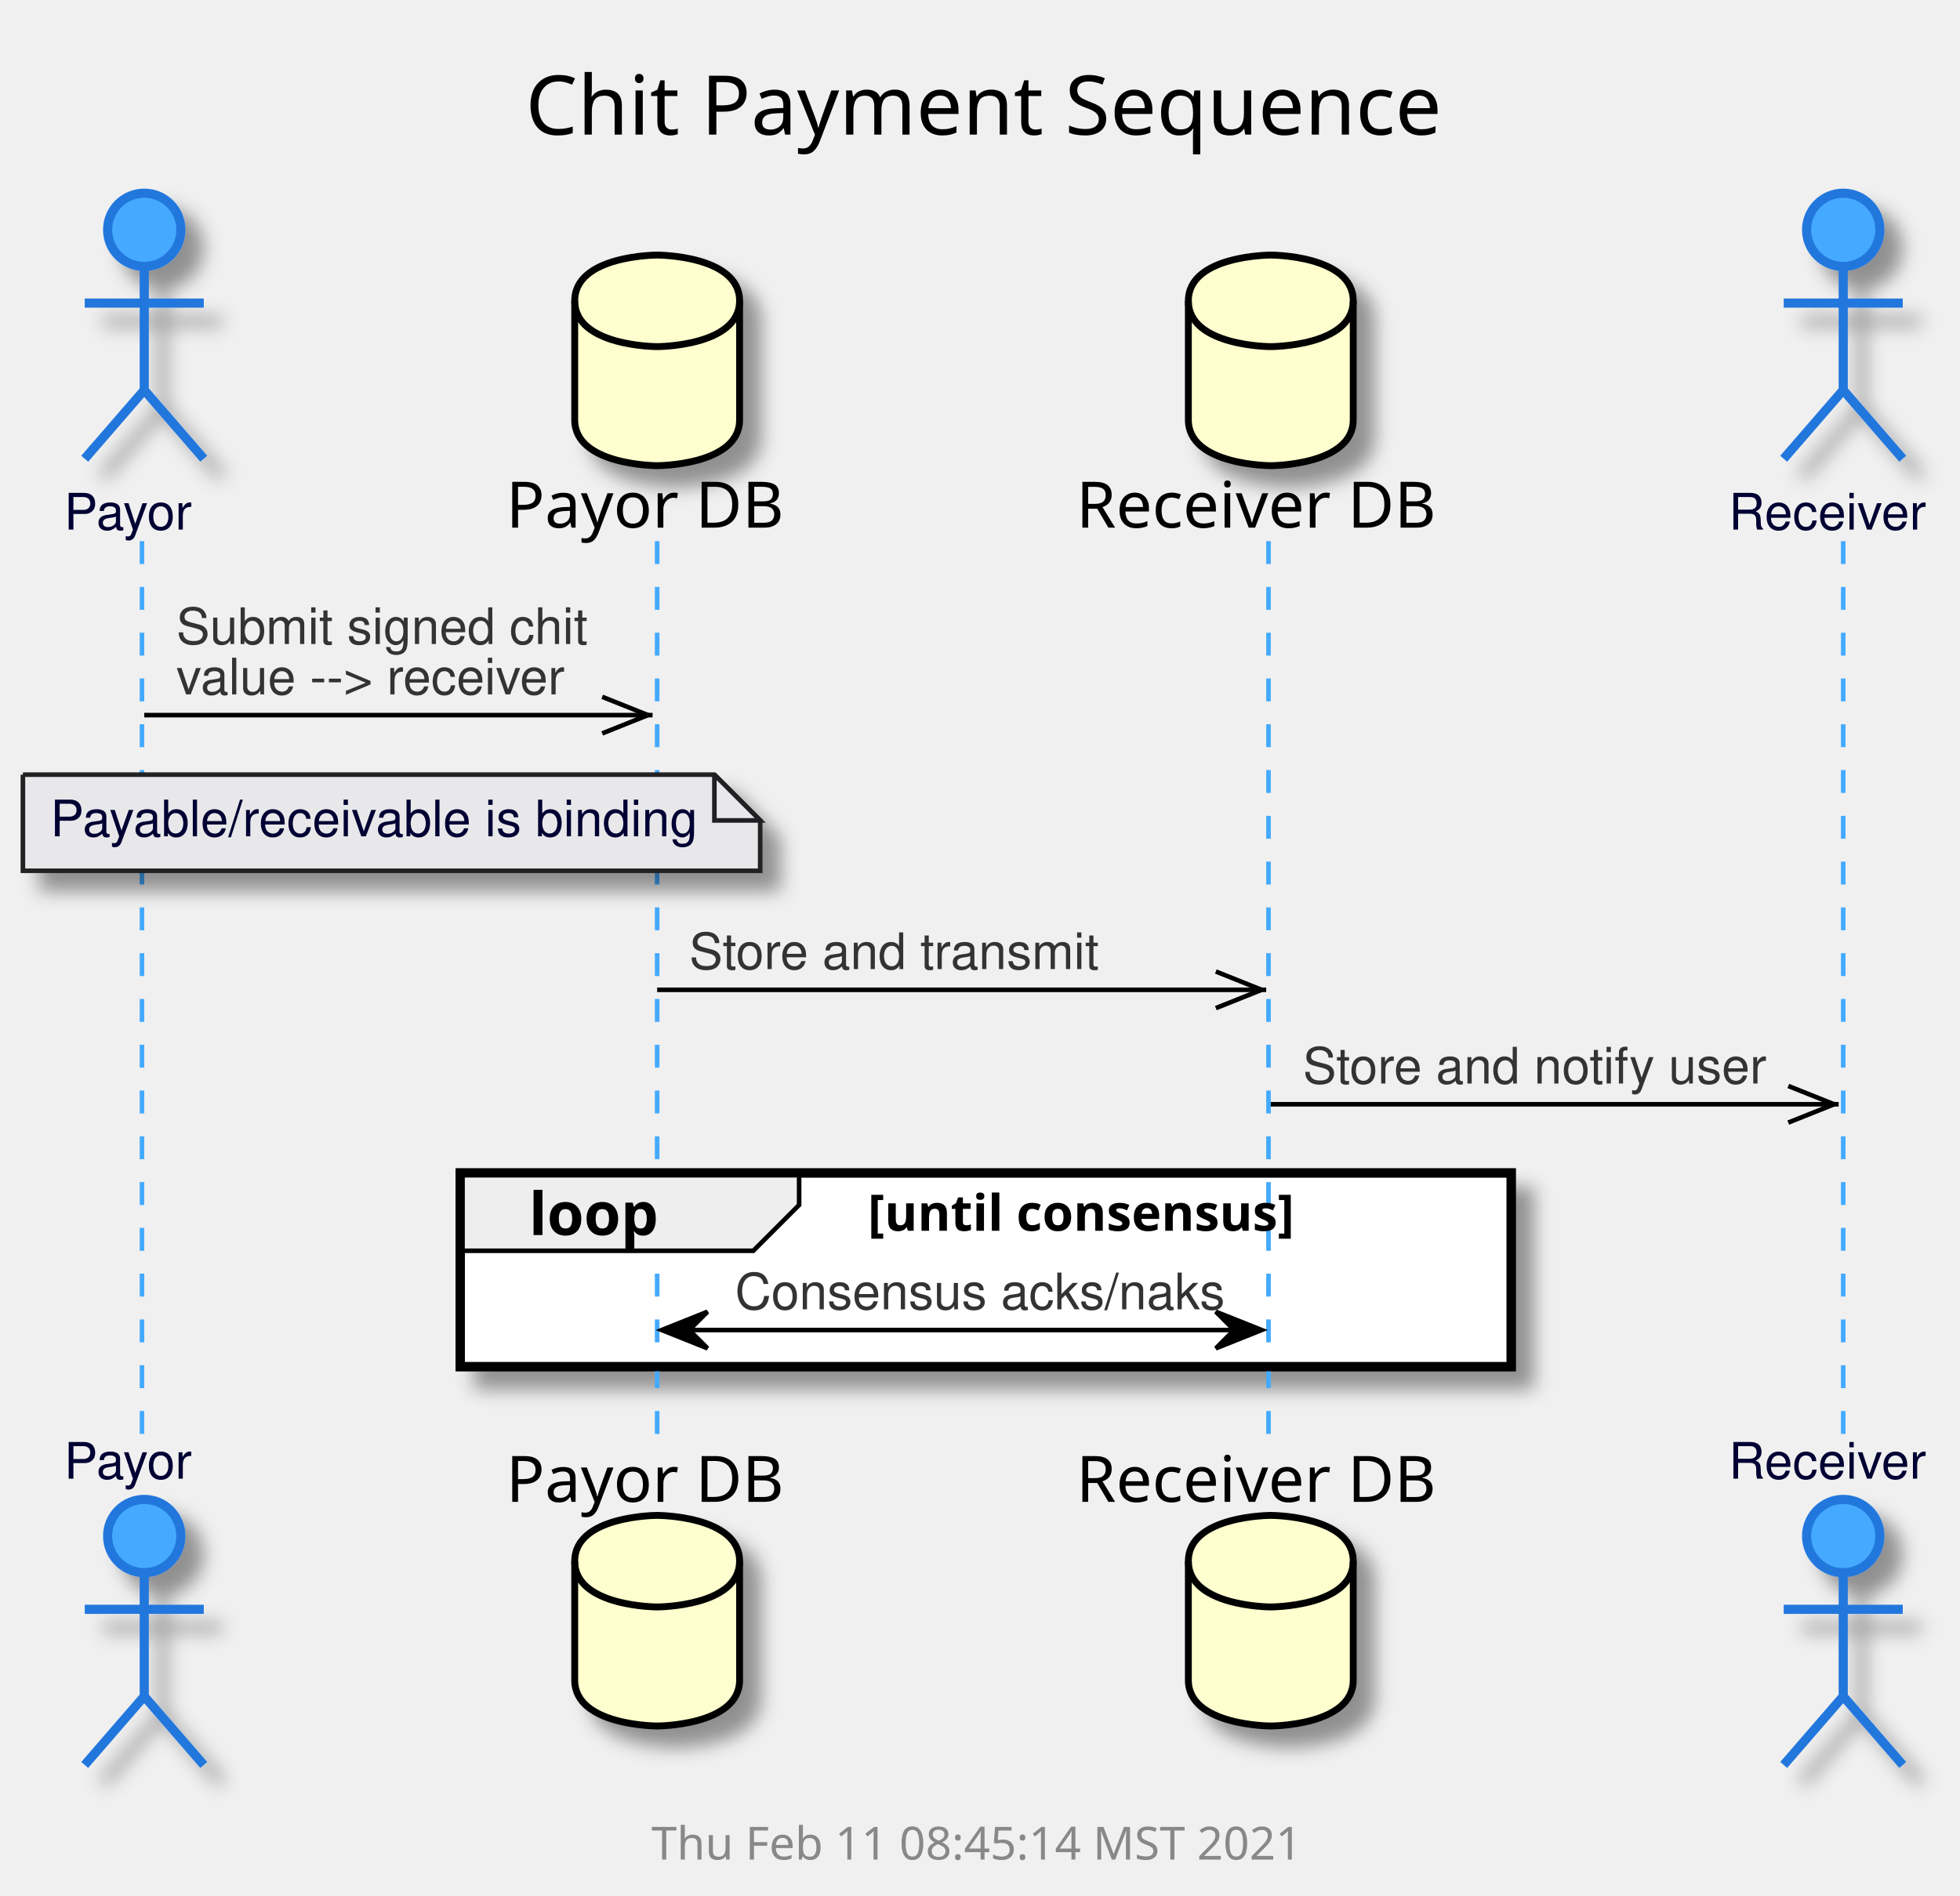
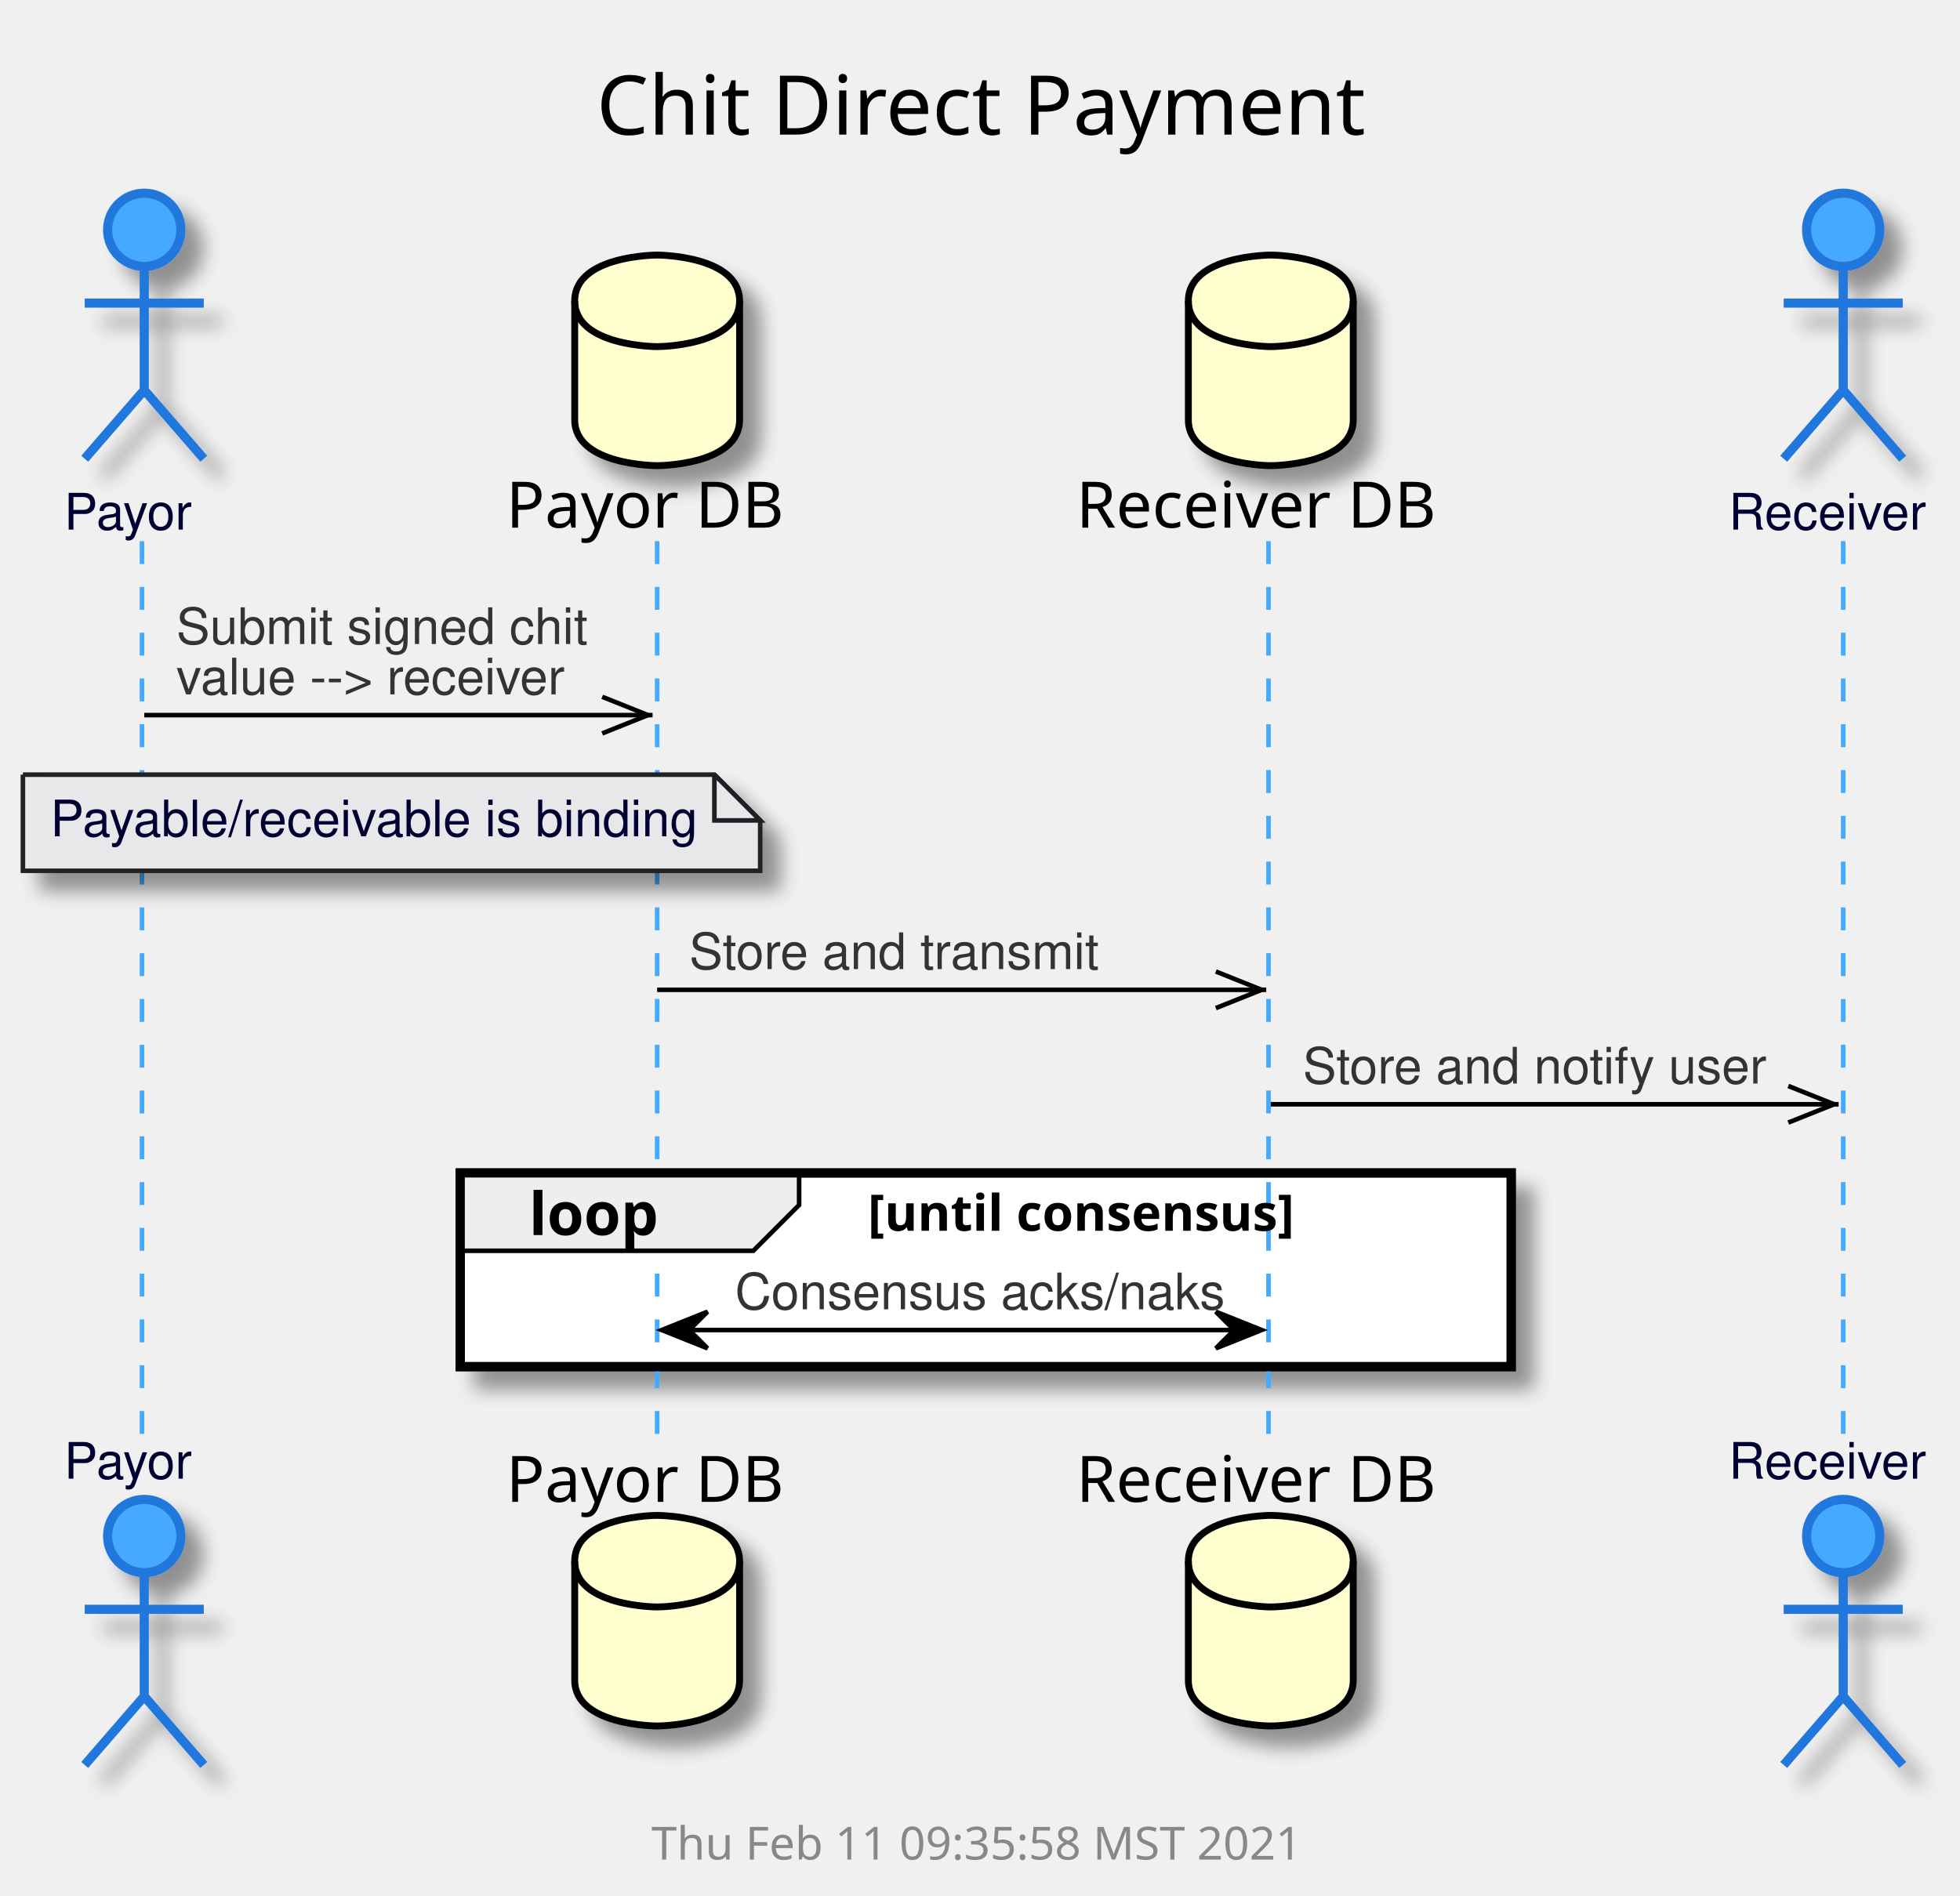
<svg xmlns="http://www.w3.org/2000/svg" contentScriptType="application/ecmascript" contentStyleType="text/css" height="414px" preserveAspectRatio="none" style="width:428px;height:414px;" version="1.1" viewBox="0 0 428 414" width="428px" zoomAndPan="magnify">
  <defs>
-     <filter height="300%" id="f1qwez61926pd1" width="300%" x="-1" y="-1">
+     <filter height="300%" id="f1v6dt7ku5px0x" width="300%" x="-1" y="-1">
      <feGaussianBlur result="blurOut" stdDeviation="2.0" />
      <feColorMatrix in="blurOut" result="blurOut2" type="matrix" values="0 0 0 0 0 0 0 0 0 0 0 0 0 0 0 0 0 0 .4 0" />
      <feOffset dx="4.0" dy="4.0" in="blurOut2" result="blurOut3" />
      <feBlend in="SourceGraphic" in2="blurOut3" mode="normal" />
    </filter>
  </defs>
  <g>
-     <text fill="#000000" font-family="sans-serif" font-size="18" lengthAdjust="spacing" textLength="203" x="114.75" y="29.402">Chit Payment Sequence</text>
-     <rect fill="#FFFFFF" filter="url(#f1qwez61926pd1)" height="42.31" style="stroke:#000000;stroke-width:2.0;" width="229.5" x="100.5" y="256.199" />
+     <text fill="#000000" font-family="sans-serif" font-size="18" lengthAdjust="spacing" textLength="172" x="130.25" y="29.402">Chit Direct Payment</text>
+     <rect fill="#FFFFFF" filter="url(#f1v6dt7ku5px0x)" height="42.31" style="stroke:#000000;stroke-width:2.0;" width="229.5" x="100.5" y="256.199" />
    <line style="stroke:#44AAFF;stroke-width:1.0;stroke-dasharray:5.0,5.0;" x1="31" x2="31" y1="118.199" y2="315.51" />
    <line style="stroke:#44AAFF;stroke-width:1.0;stroke-dasharray:5.0,5.0;" x1="143.5" x2="143.5" y1="118.199" y2="315.51" />
    <line style="stroke:#44AAFF;stroke-width:1.0;stroke-dasharray:5.0,5.0;" x1="277" x2="277" y1="118.199" y2="315.51" />
    <line style="stroke:#44AAFF;stroke-width:1.0;stroke-dasharray:5.0,5.0;" x1="402.5" x2="402.5" y1="118.199" y2="315.51" />
    <text fill="#000033" font-family="Helvetica" font-size="11" lengthAdjust="spacing" textLength="29" x="14" y="115.669">Payor</text>
-     <ellipse cx="31.5" cy="50.199" fill="#44AAFF" filter="url(#f1qwez61926pd1)" rx="8" ry="8" style="stroke:#2277DD;stroke-width:2.0;" />
-     <path d="M31.5,58.199 L31.5,85.199 M18.5,66.199 L44.5,66.199 M31.5,85.199 L18.5,100.199 M31.5,85.199 L44.5,100.199 " fill="none" filter="url(#f1qwez61926pd1)" style="stroke:#2277DD;stroke-width:2.0;" />
+     <ellipse cx="31.5" cy="50.199" fill="#44AAFF" filter="url(#f1v6dt7ku5px0x)" rx="8" ry="8" style="stroke:#2277DD;stroke-width:2.0;" />
+     <path d="M31.5,58.199 L31.5,85.199 M18.5,66.199 L44.5,66.199 M31.5,85.199 L18.5,100.199 M31.5,85.199 L44.5,100.199 " fill="none" filter="url(#f1v6dt7ku5px0x)" style="stroke:#2277DD;stroke-width:2.0;" />
    <text fill="#000033" font-family="Helvetica" font-size="11" lengthAdjust="spacing" textLength="29" x="14" y="322.98">Payor</text>
-     <ellipse cx="31.5" cy="335.51" fill="#44AAFF" filter="url(#f1qwez61926pd1)" rx="8" ry="8" style="stroke:#2277DD;stroke-width:2.0;" />
-     <path d="M31.5,343.51 L31.5,370.51 M18.5,351.51 L44.5,351.51 M31.5,370.51 L18.5,385.51 M31.5,370.51 L44.5,385.51 " fill="none" filter="url(#f1qwez61926pd1)" style="stroke:#2277DD;stroke-width:2.0;" />
+     <ellipse cx="31.5" cy="335.51" fill="#44AAFF" filter="url(#f1v6dt7ku5px0x)" rx="8" ry="8" style="stroke:#2277DD;stroke-width:2.0;" />
+     <path d="M31.5,343.51 L31.5,370.51 M18.5,351.51 L44.5,351.51 M31.5,370.51 L18.5,385.51 M31.5,370.51 L44.5,385.51 " fill="none" filter="url(#f1v6dt7ku5px0x)" style="stroke:#2277DD;stroke-width:2.0;" />
    <text fill="#000000" font-family="sans-serif" font-size="14" lengthAdjust="spacing" textLength="60" x="110.5" y="115.246">Payor DB</text>
-     <path d="M125.5,65.711 C125.5,55.711 143.5,55.711 143.5,55.711 C143.5,55.711 161.5,55.711 161.5,65.711 L161.5,91.711 C161.5,101.711 143.5,101.711 143.5,101.711 C143.5,101.711 125.5,101.711 125.5,91.711 L125.5,65.711 " fill="#FEFECE" filter="url(#f1qwez61926pd1)" style="stroke:#000000;stroke-width:1.5;" />
+     <path d="M125.5,65.711 C125.5,55.711 143.5,55.711 143.5,55.711 C143.5,55.711 161.5,55.711 161.5,65.711 L161.5,91.711 C161.5,101.711 143.5,101.711 143.5,101.711 C143.5,101.711 125.5,101.711 125.5,91.711 L125.5,65.711 " fill="#FEFECE" filter="url(#f1v6dt7ku5px0x)" style="stroke:#000000;stroke-width:1.5;" />
    <path d="M125.5,65.711 C125.5,75.711 143.5,75.711 143.5,75.711 C143.5,75.711 161.5,75.711 161.5,65.711 " fill="none" style="stroke:#000000;stroke-width:1.5;" />
    <text fill="#000000" font-family="sans-serif" font-size="14" lengthAdjust="spacing" textLength="60" x="110.5" y="328.045">Payor DB</text>
-     <path d="M125.5,340.998 C125.5,330.998 143.5,330.998 143.5,330.998 C143.5,330.998 161.5,330.998 161.5,340.998 L161.5,366.998 C161.5,376.998 143.5,376.998 143.5,376.998 C143.5,376.998 125.5,376.998 125.5,366.998 L125.5,340.998 " fill="#FEFECE" filter="url(#f1qwez61926pd1)" style="stroke:#000000;stroke-width:1.5;" />
+     <path d="M125.5,340.998 C125.5,330.998 143.5,330.998 143.5,330.998 C143.5,330.998 161.5,330.998 161.5,340.998 L161.5,366.998 C161.5,376.998 143.5,376.998 143.5,376.998 C143.5,376.998 125.5,376.998 125.5,366.998 L125.5,340.998 " fill="#FEFECE" filter="url(#f1v6dt7ku5px0x)" style="stroke:#000000;stroke-width:1.5;" />
    <path d="M125.5,340.998 C125.5,350.998 143.5,350.998 143.5,350.998 C143.5,350.998 161.5,350.998 161.5,340.998 " fill="none" style="stroke:#000000;stroke-width:1.5;" />
    <text fill="#000000" font-family="sans-serif" font-size="14" lengthAdjust="spacing" textLength="79" x="235" y="115.246">Receiver DB</text>
-     <path d="M259.5,65.711 C259.5,55.711 277.5,55.711 277.5,55.711 C277.5,55.711 295.5,55.711 295.5,65.711 L295.5,91.711 C295.5,101.711 277.5,101.711 277.5,101.711 C277.5,101.711 259.5,101.711 259.5,91.711 L259.5,65.711 " fill="#FEFECE" filter="url(#f1qwez61926pd1)" style="stroke:#000000;stroke-width:1.5;" />
+     <path d="M259.5,65.711 C259.5,55.711 277.5,55.711 277.5,55.711 C277.5,55.711 295.5,55.711 295.5,65.711 L295.5,91.711 C295.5,101.711 277.5,101.711 277.5,101.711 C277.5,101.711 259.5,101.711 259.5,91.711 L259.5,65.711 " fill="#FEFECE" filter="url(#f1v6dt7ku5px0x)" style="stroke:#000000;stroke-width:1.5;" />
    <path d="M259.5,65.711 C259.5,75.711 277.5,75.711 277.5,75.711 C277.5,75.711 295.5,75.711 295.5,65.711 " fill="none" style="stroke:#000000;stroke-width:1.5;" />
    <text fill="#000000" font-family="sans-serif" font-size="14" lengthAdjust="spacing" textLength="79" x="235" y="328.045">Receiver DB</text>
-     <path d="M259.5,340.998 C259.5,330.998 277.5,330.998 277.5,330.998 C277.5,330.998 295.5,330.998 295.5,340.998 L295.5,366.998 C295.5,376.998 277.5,376.998 277.5,376.998 C277.5,376.998 259.5,376.998 259.5,366.998 L259.5,340.998 " fill="#FEFECE" filter="url(#f1qwez61926pd1)" style="stroke:#000000;stroke-width:1.5;" />
+     <path d="M259.5,340.998 C259.5,330.998 277.5,330.998 277.5,330.998 C277.5,330.998 295.5,330.998 295.5,340.998 L295.5,366.998 C295.5,376.998 277.5,376.998 277.5,376.998 C277.5,376.998 259.5,376.998 259.5,366.998 L259.5,340.998 " fill="#FEFECE" filter="url(#f1v6dt7ku5px0x)" style="stroke:#000000;stroke-width:1.5;" />
    <path d="M259.5,340.998 C259.5,350.998 277.5,350.998 277.5,350.998 C277.5,350.998 295.5,350.998 295.5,340.998 " fill="none" style="stroke:#000000;stroke-width:1.5;" />
    <text fill="#000033" font-family="Helvetica" font-size="11" lengthAdjust="spacing" textLength="44" x="377.5" y="115.669">Receiver</text>
-     <ellipse cx="402.5" cy="50.199" fill="#44AAFF" filter="url(#f1qwez61926pd1)" rx="8" ry="8" style="stroke:#2277DD;stroke-width:2.0;" />
-     <path d="M402.5,58.199 L402.5,85.199 M389.5,66.199 L415.5,66.199 M402.5,85.199 L389.5,100.199 M402.5,85.199 L415.5,100.199 " fill="none" filter="url(#f1qwez61926pd1)" style="stroke:#2277DD;stroke-width:2.0;" />
+     <ellipse cx="402.5" cy="50.199" fill="#44AAFF" filter="url(#f1v6dt7ku5px0x)" rx="8" ry="8" style="stroke:#2277DD;stroke-width:2.0;" />
+     <path d="M402.5,58.199 L402.5,85.199 M389.5,66.199 L415.5,66.199 M402.5,85.199 L389.5,100.199 M402.5,85.199 L415.5,100.199 " fill="none" filter="url(#f1v6dt7ku5px0x)" style="stroke:#2277DD;stroke-width:2.0;" />
    <text fill="#000033" font-family="Helvetica" font-size="11" lengthAdjust="spacing" textLength="44" x="377.5" y="322.98">Receiver</text>
-     <ellipse cx="402.5" cy="335.51" fill="#44AAFF" filter="url(#f1qwez61926pd1)" rx="8" ry="8" style="stroke:#2277DD;stroke-width:2.0;" />
-     <path d="M402.5,343.51 L402.5,370.51 M389.5,351.51 L415.5,351.51 M402.5,370.51 L389.5,385.51 M402.5,370.51 L415.5,385.51 " fill="none" filter="url(#f1qwez61926pd1)" style="stroke:#2277DD;stroke-width:2.0;" />
+     <ellipse cx="402.5" cy="335.51" fill="#44AAFF" filter="url(#f1v6dt7ku5px0x)" rx="8" ry="8" style="stroke:#2277DD;stroke-width:2.0;" />
+     <path d="M402.5,343.51 L402.5,370.51 M389.5,351.51 L415.5,351.51 M402.5,370.51 L389.5,385.51 M402.5,370.51 L415.5,385.51 " fill="none" filter="url(#f1v6dt7ku5px0x)" style="stroke:#2277DD;stroke-width:2.0;" />
    <line style="stroke:#000000;stroke-width:1.0;" x1="141.5" x2="131.5" y1="156.199" y2="152.199" />
    <line style="stroke:#000000;stroke-width:1.0;" x1="141.5" x2="131.5" y1="156.199" y2="160.199" />
    <line style="stroke:#000000;stroke-width:1.0;" x1="31.5" x2="142.5" y1="156.199" y2="156.199" />
    <text fill="#333333" font-family="Helvetica" font-size="11" lengthAdjust="spacing" textLength="88" x="38.5" y="140.669">Submit signed chit</text>
    <text fill="#333333" font-family="Helvetica" font-size="11" lengthAdjust="spacing" textLength="86" x="38.5" y="151.669">value --&gt; receiver</text>
-     <path d="M5,169.199 L5,190.199 L166,190.199 L166,179.199 L156,169.199 L5,169.199 " fill="#E8E8EA" filter="url(#f1qwez61926pd1)" style="stroke:#202024;stroke-width:1.0;" />
+     <path d="M5,169.199 L5,190.199 L166,190.199 L166,179.199 L156,169.199 L5,169.199 " fill="#E8E8EA" filter="url(#f1v6dt7ku5px0x)" style="stroke:#202024;stroke-width:1.0;" />
    <path d="M156,169.199 L156,179.199 L166,179.199 L156,169.199 " fill="#E8E8EA" style="stroke:#202024;stroke-width:1.0;" />
    <text fill="#000033" font-family="Helvetica" font-size="11" lengthAdjust="spacing" textLength="140" x="11" y="182.669">Payable/receivable is binding</text>
    <line style="stroke:#000000;stroke-width:1.0;" x1="275.5" x2="265.5" y1="216.199" y2="212.199" />
    <line style="stroke:#000000;stroke-width:1.0;" x1="275.5" x2="265.5" y1="216.199" y2="220.199" />
    <line style="stroke:#000000;stroke-width:1.0;" x1="143.5" x2="276.5" y1="216.199" y2="216.199" />
    <text fill="#333333" font-family="Helvetica" font-size="11" lengthAdjust="spacing" textLength="89" x="150.5" y="211.669">Store and transmit</text>
    <line style="stroke:#000000;stroke-width:1.0;" x1="400.5" x2="390.5" y1="241.199" y2="237.199" />
    <line style="stroke:#000000;stroke-width:1.0;" x1="400.5" x2="390.5" y1="241.199" y2="245.199" />
    <line style="stroke:#000000;stroke-width:1.0;" x1="277.5" x2="401.5" y1="241.199" y2="241.199" />
    <text fill="#333333" font-family="Helvetica" font-size="11" lengthAdjust="spacing" textLength="101" x="284.5" y="236.669">Store and notify user</text>
    <path d="M100.5,256.199 L174.5,256.199 L174.5,263.199 L164.5,273.199 L100.5,273.199 L100.5,256.199 " fill="#EEEEEE" style="stroke:#000000;stroke-width:1.0;" />
    <rect fill="none" height="42.31" style="stroke:#000000;stroke-width:2.0;" width="229.5" x="100.5" y="256.199" />
    <text fill="#000000" font-family="sans-serif" font-size="13" font-weight="bold" lengthAdjust="spacing" textLength="29" x="115.5" y="269.768">loop</text>
    <text fill="#000000" font-family="sans-serif" font-size="11" font-weight="bold" lengthAdjust="spacing" textLength="96" x="189.5" y="268.834">[until consensus]</text>
    <polygon fill="#000000" points="154.5,286.51,144.5,290.51,154.5,294.51,150.5,290.51" style="stroke:#000000;stroke-width:1.0;" />
    <polygon fill="#000000" points="265.5,286.51,275.5,290.51,265.5,294.51,269.5,290.51" style="stroke:#000000;stroke-width:1.0;" />
    <line style="stroke:#000000;stroke-width:1.0;" x1="148.5" x2="271.5" y1="290.51" y2="290.51" />
    <text fill="#333333" font-family="Helvetica" font-size="11" lengthAdjust="spacing" textLength="110" x="160.5" y="285.98">Consensus acks/naks</text>
-     <text fill="#888888" font-family="sans-serif" font-size="10" lengthAdjust="spacing" textLength="148" x="142.25" y="406.178">Thu Feb 11 08:45:14 MST 2021</text>
+     <text fill="#888888" font-family="sans-serif" font-size="10" lengthAdjust="spacing" textLength="148" x="142.25" y="406.178">Thu Feb 11 09:35:58 MST 2021</text>
  </g>
</svg>
